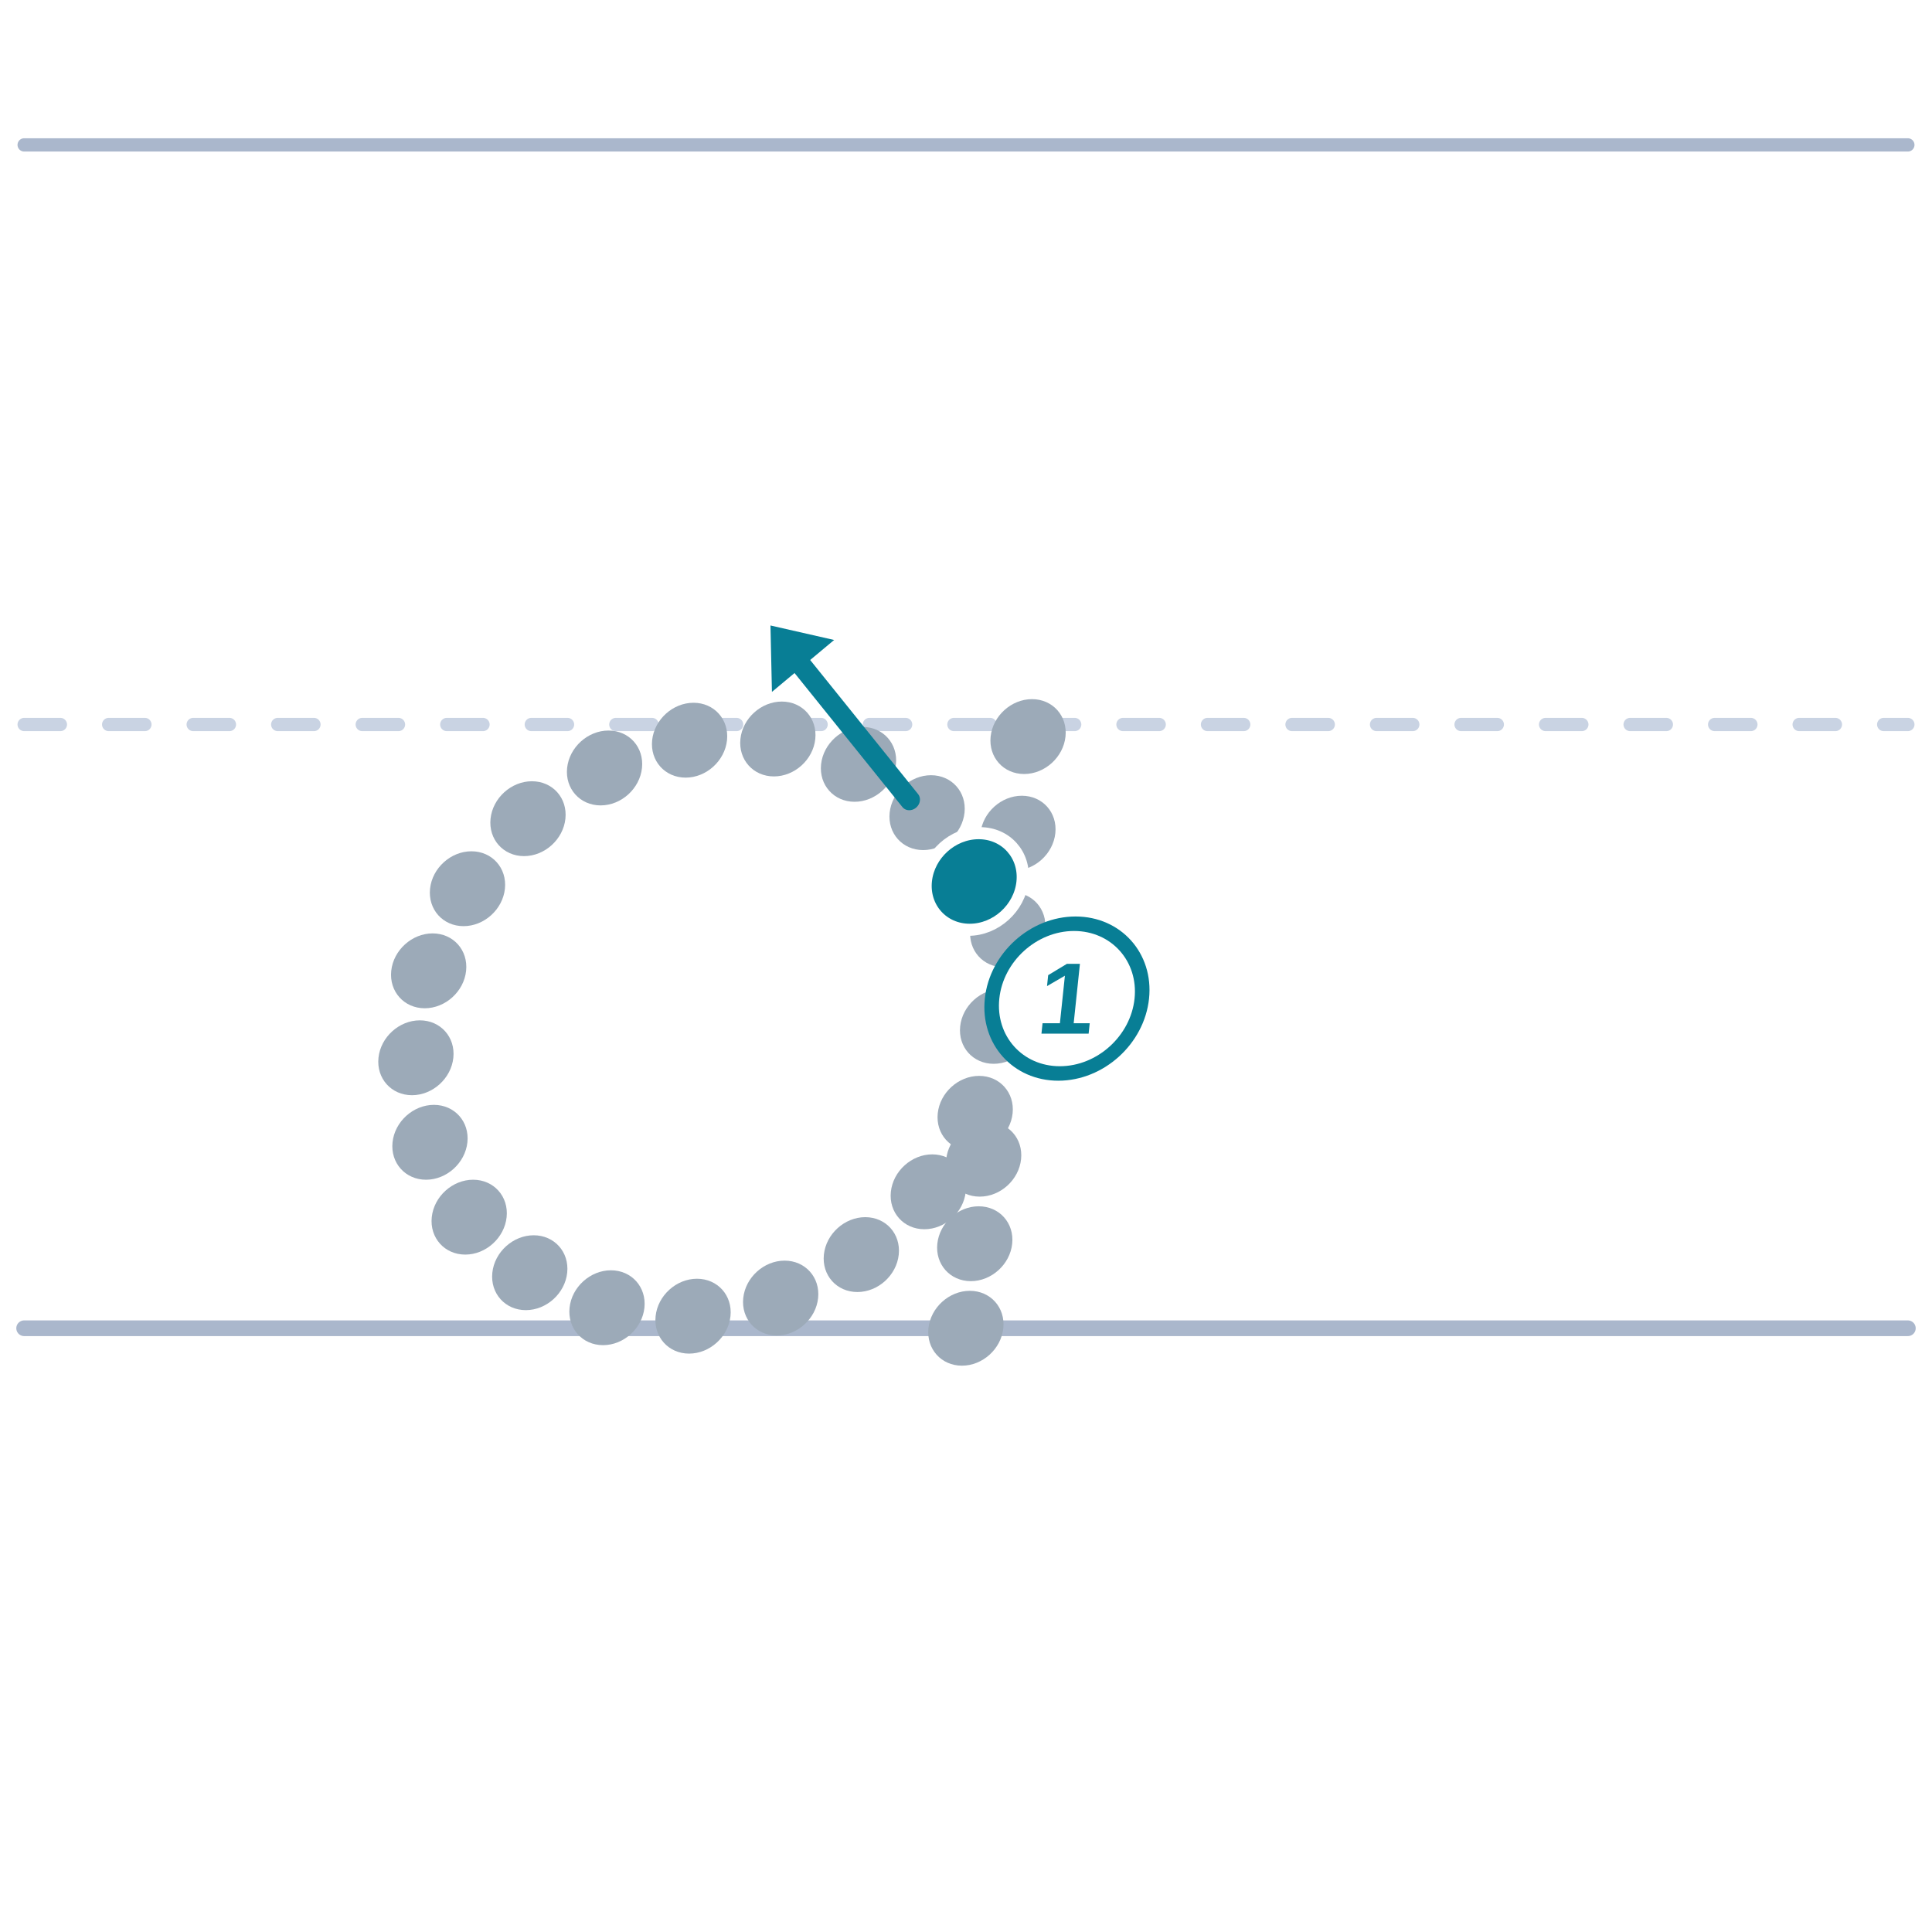
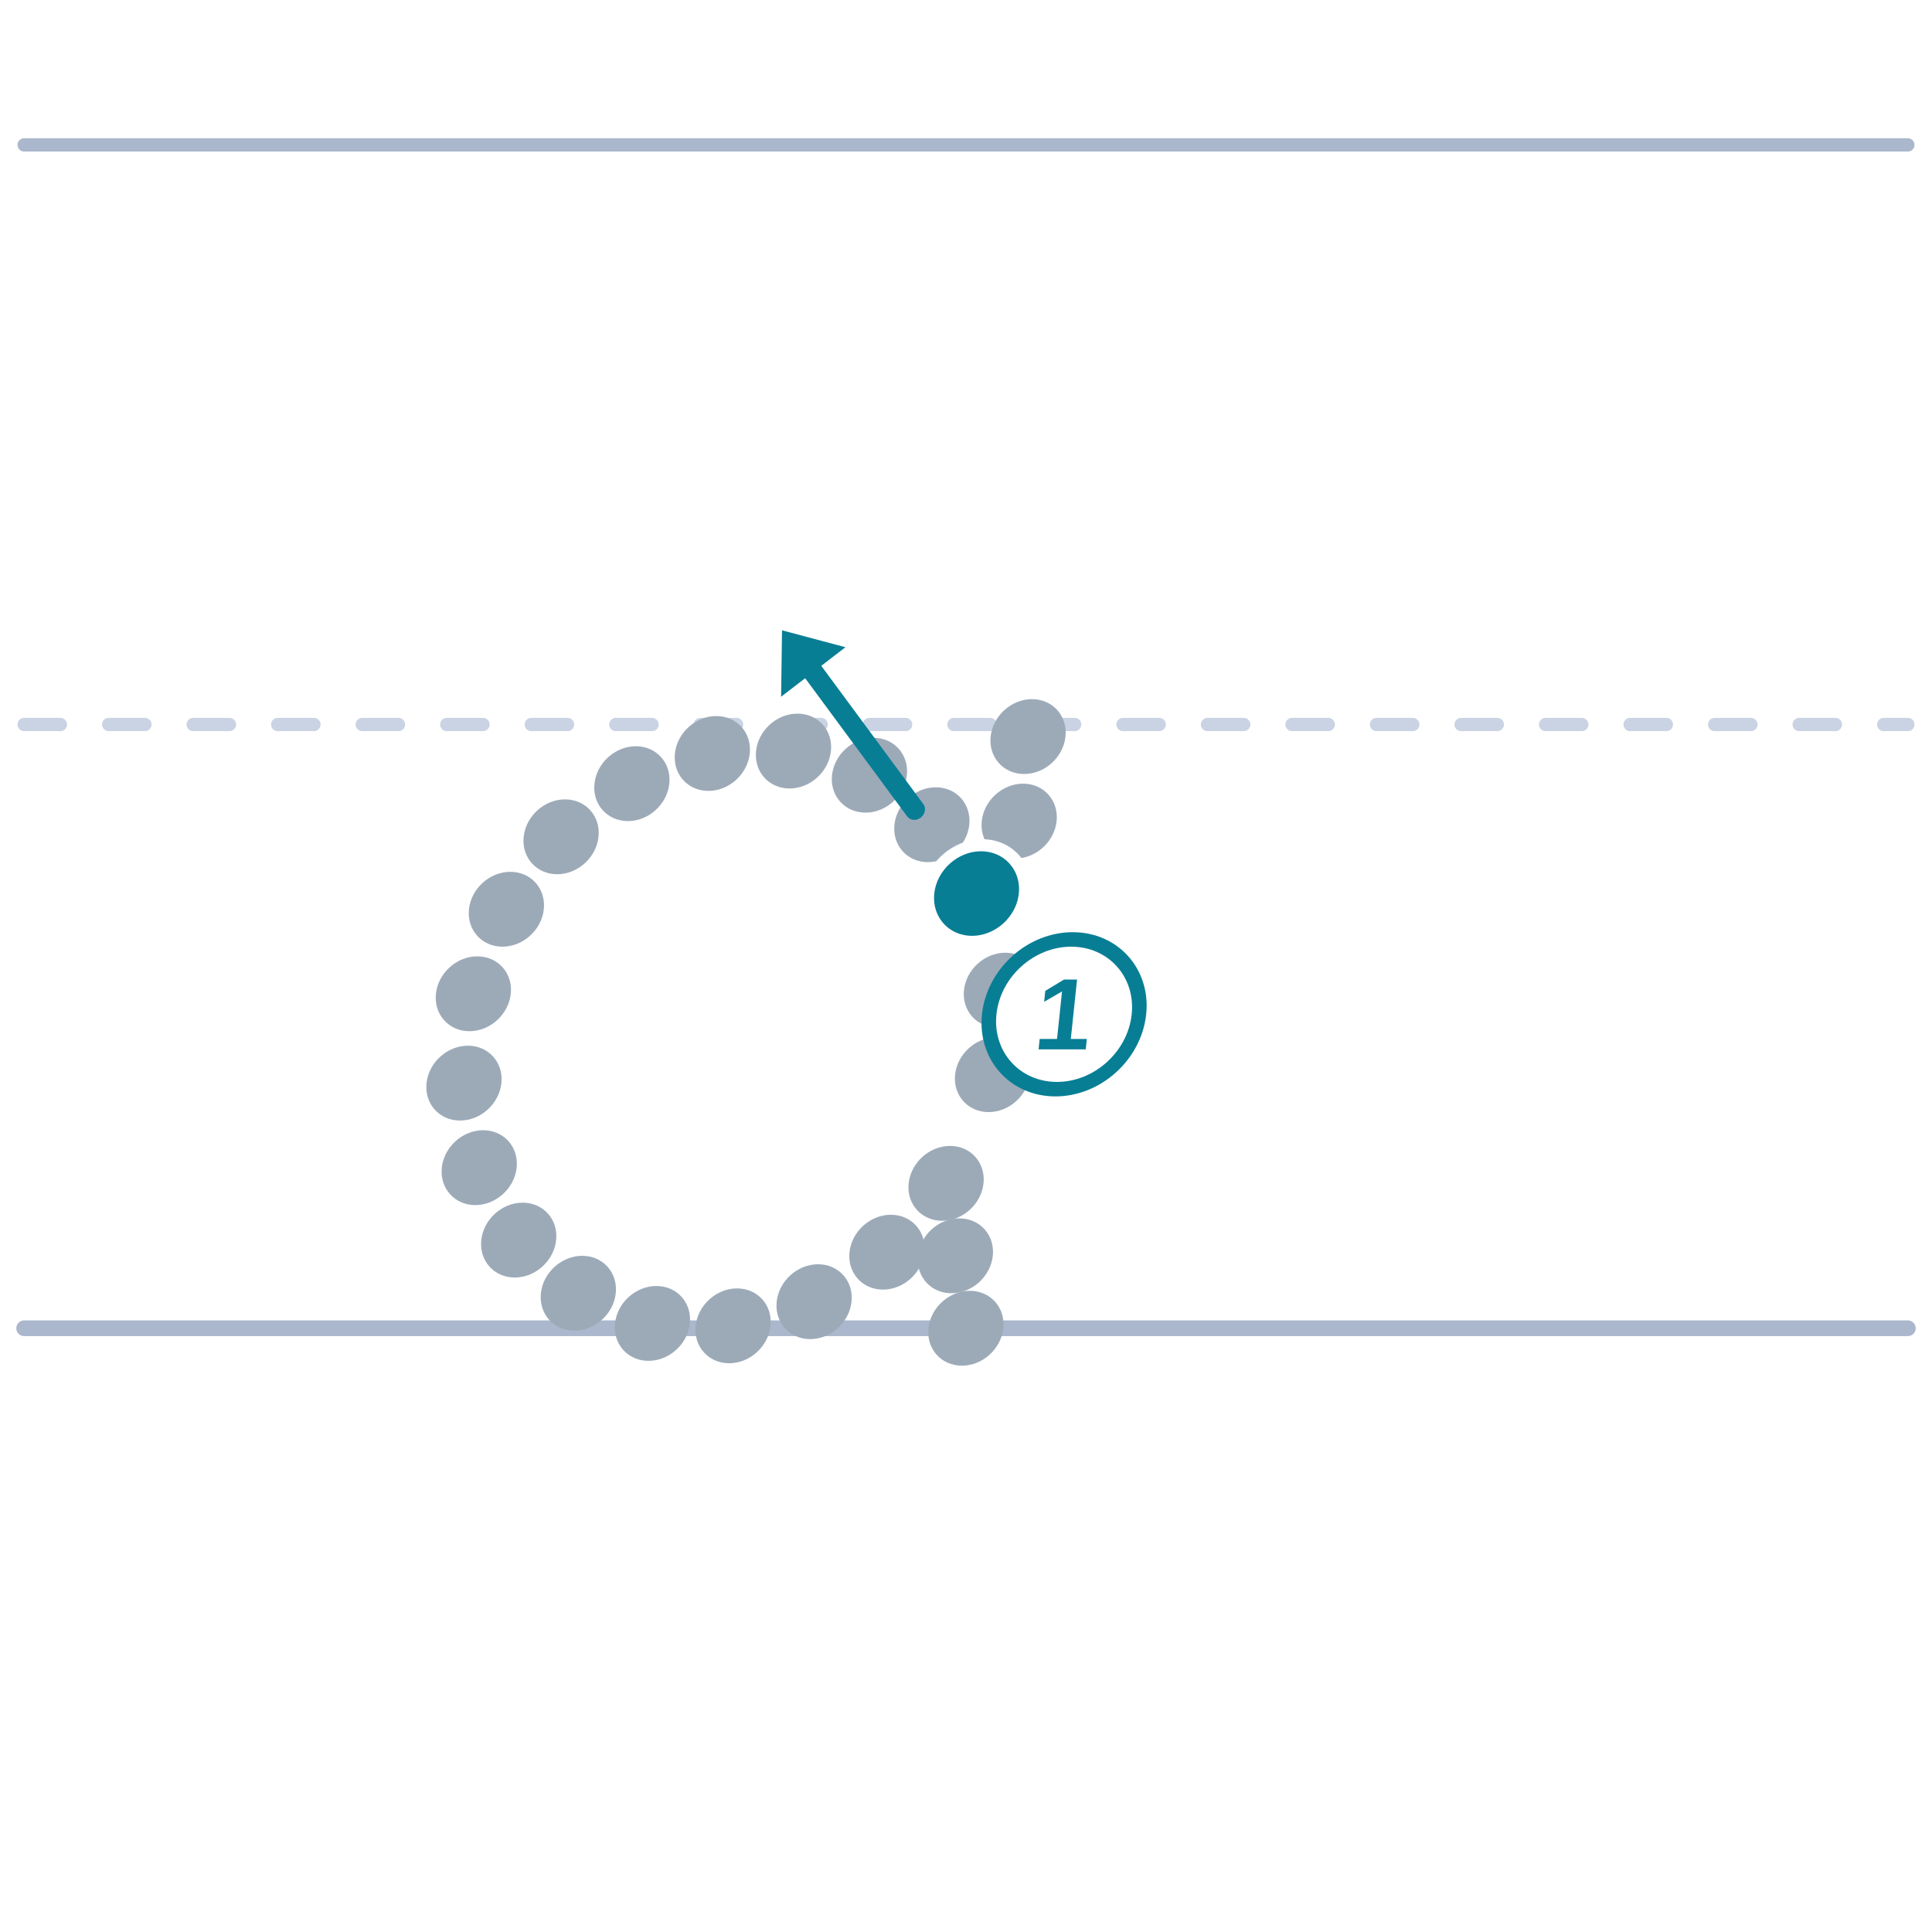
<svg xmlns="http://www.w3.org/2000/svg" viewBox="-30 -10 160 160" width="1600" height="1600" role="img" aria-label="a NSW Foundation Style tracing card">
  <rect x="-30" y="-10" width="160" height="160" fill="#fff" />
  <g stroke-linecap="round">
    <line x1="-28" y1="2" x2="128" y2="2" stroke="#AAB7CC" stroke-width="1.1" />
    <line x1="-28" y1="50" x2="128" y2="50" stroke="#C9D3E3" stroke-width="1.1" stroke-dasharray="3 4" />
    <line x1="-28" y1="100" x2="128" y2="100" stroke="#AAB7CC" stroke-width="1.3" />
  </g>
  <g transform="translate(10.5 0) skewX(-6)">
-     <circle cx="46.8" cy="63" r="3.1" fill="#9CAAB8" />
-     <circle cx="42.3" cy="57.3" r="3.1" fill="#9CAAB8" />
-     <circle cx="36.2" cy="53.3" r="3.1" fill="#9CAAB8" />
-     <circle cx="29.3" cy="51.2" r="3.1" fill="#9CAAB8" />
-     <circle cx="22" cy="51.3" r="3.1" fill="#9CAAB8" />
-     <circle cx="15.2" cy="53.6" r="3.1" fill="#9CAAB8" />
-     <circle cx="9.3" cy="57.8" r="3.1" fill="#9CAAB8" />
-     <circle cx="4.9" cy="63.6" r="3.1" fill="#9CAAB8" />
-     <circle cx="2.4" cy="70.4" r="3.1" fill="#9CAAB8" />
-     <circle cx="2.1" cy="77.6" r="3.1" fill="#9CAAB8" />
-     <circle cx="4" cy="84.6" r="3.1" fill="#9CAAB8" />
-     <circle cx="7.9" cy="90.8" r="3.1" fill="#9CAAB8" />
-     <circle cx="13.4" cy="95.4" r="3.1" fill="#9CAAB8" />
-     <circle cx="20.1" cy="98.3" r="3.1" fill="#9CAAB8" />
-     <circle cx="27.3" cy="99" r="3.1" fill="#9CAAB8" />
-     <circle cx="34.4" cy="97.5" r="3.1" fill="#9CAAB8" />
-     <circle cx="40.7" cy="93.9" r="3.1" fill="#9CAAB8" />
-     <circle cx="45.7" cy="88.7" r="3.1" fill="#9CAAB8" />
-     <circle cx="48.9" cy="82.2" r="3.1" fill="#9CAAB8" />
-     <circle cx="50" cy="75" r="3.1" fill="#9CAAB8" />
-     <circle cx="50" cy="67" r="3.1" fill="#9CAAB8" />
-     <circle cx="50" cy="59" r="3.1" fill="#9CAAB8" />
+     <circle cx="47.1" cy="64" r="3.1" fill="#9CAAB8" />
+     <circle cx="42.8" cy="58.3" r="3.1" fill="#9CAAB8" />
+     <circle cx="37.2" cy="54.2" r="3.1" fill="#9CAAB8" />
+     <circle cx="30.7" cy="52.2" r="3.1" fill="#9CAAB8" />
+     <circle cx="24" cy="52.4" r="3.1" fill="#9CAAB8" />
+     <circle cx="17.6" cy="54.9" r="3.1" fill="#9CAAB8" />
+     <circle cx="12.2" cy="59.3" r="3.1" fill="#9CAAB8" />
+     <circle cx="8.3" cy="65.3" r="3.1" fill="#9CAAB8" />
+     <circle cx="6.3" cy="72.3" r="3.1" fill="#9CAAB8" />
+     <circle cx="6.3" cy="79.7" r="3.1" fill="#9CAAB8" />
+     <circle cx="8.3" cy="86.7" r="3.1" fill="#9CAAB8" />
+     <circle cx="12.2" cy="92.7" r="3.1" fill="#9CAAB8" />
+     <circle cx="17.6" cy="97.1" r="3.1" fill="#9CAAB8" />
+     <circle cx="24" cy="99.6" r="3.1" fill="#9CAAB8" />
+     <circle cx="30.7" cy="99.8" r="3.1" fill="#9CAAB8" />
+     <circle cx="37.2" cy="97.8" r="3.1" fill="#9CAAB8" />
+     <circle cx="42.8" cy="93.7" r="3.1" fill="#9CAAB8" />
+     <circle cx="47.1" cy="88" r="3.1" fill="#9CAAB8" />
+     <circle cx="48.5" cy="94" r="3.1" fill="#9CAAB8" />
+     <circle cx="50" cy="100" r="3.1" fill="#9CAAB8" />
+     <circle cx="50" cy="79" r="3.1" fill="#9CAAB8" />
+     <circle cx="50" cy="72" r="3.1" fill="#9CAAB8" />
+     <circle cx="50" cy="58" r="3.1" fill="#9CAAB8" />
    <circle cx="50" cy="51" r="3.1" fill="#9CAAB8" />
-     <circle cx="50" cy="86" r="3.1" fill="#9CAAB8" />
-     <circle cx="50" cy="93" r="3.1" fill="#9CAAB8" />
-     <circle cx="50" cy="100" r="3.1" fill="#9CAAB8" />
-     <line x1="40.8" y1="56.3" x2="30.7" y2="45.2" stroke="#087E95" stroke-width="1.6" stroke-linecap="round" />
-     <path d="M27.7 41.8 L33.1 43 L28.4 47.3 Z" fill="#087E95" />
-     <circle cx="55.5" cy="72.7" r="6.2" fill="#fff" stroke="#087E95" stroke-width="1.2" />
-     <text x="55.5" y="75.6" text-anchor="middle" font-family="Arial, Helvetica, sans-serif" font-size="8.4" font-weight="700" fill="#087E95">1</text>
-     <circle cx="46.8" cy="63" r="4" fill="#087E95" stroke="#fff" stroke-width="1" />
+     <line x1="41.3" y1="57.1" x2="31.6" y2="45.6" stroke="#087E95" stroke-width="1.6" stroke-linecap="round" />
+     <path d="M28.7 42.2 L34.1 43.6 L29.2 47.7 Z" fill="#087E95" />
+     <circle cx="55.4" cy="74" r="6.2" fill="#fff" stroke="#087E95" stroke-width="1.2" />
+     <text x="55.4" y="76.9" text-anchor="middle" font-family="Arial, Helvetica, sans-serif" font-size="8.4" font-weight="700" fill="#087E95">1</text>
+     <circle cx="47.1" cy="64" r="4" fill="#087E95" stroke="#fff" stroke-width="1" />
  </g>
</svg>
